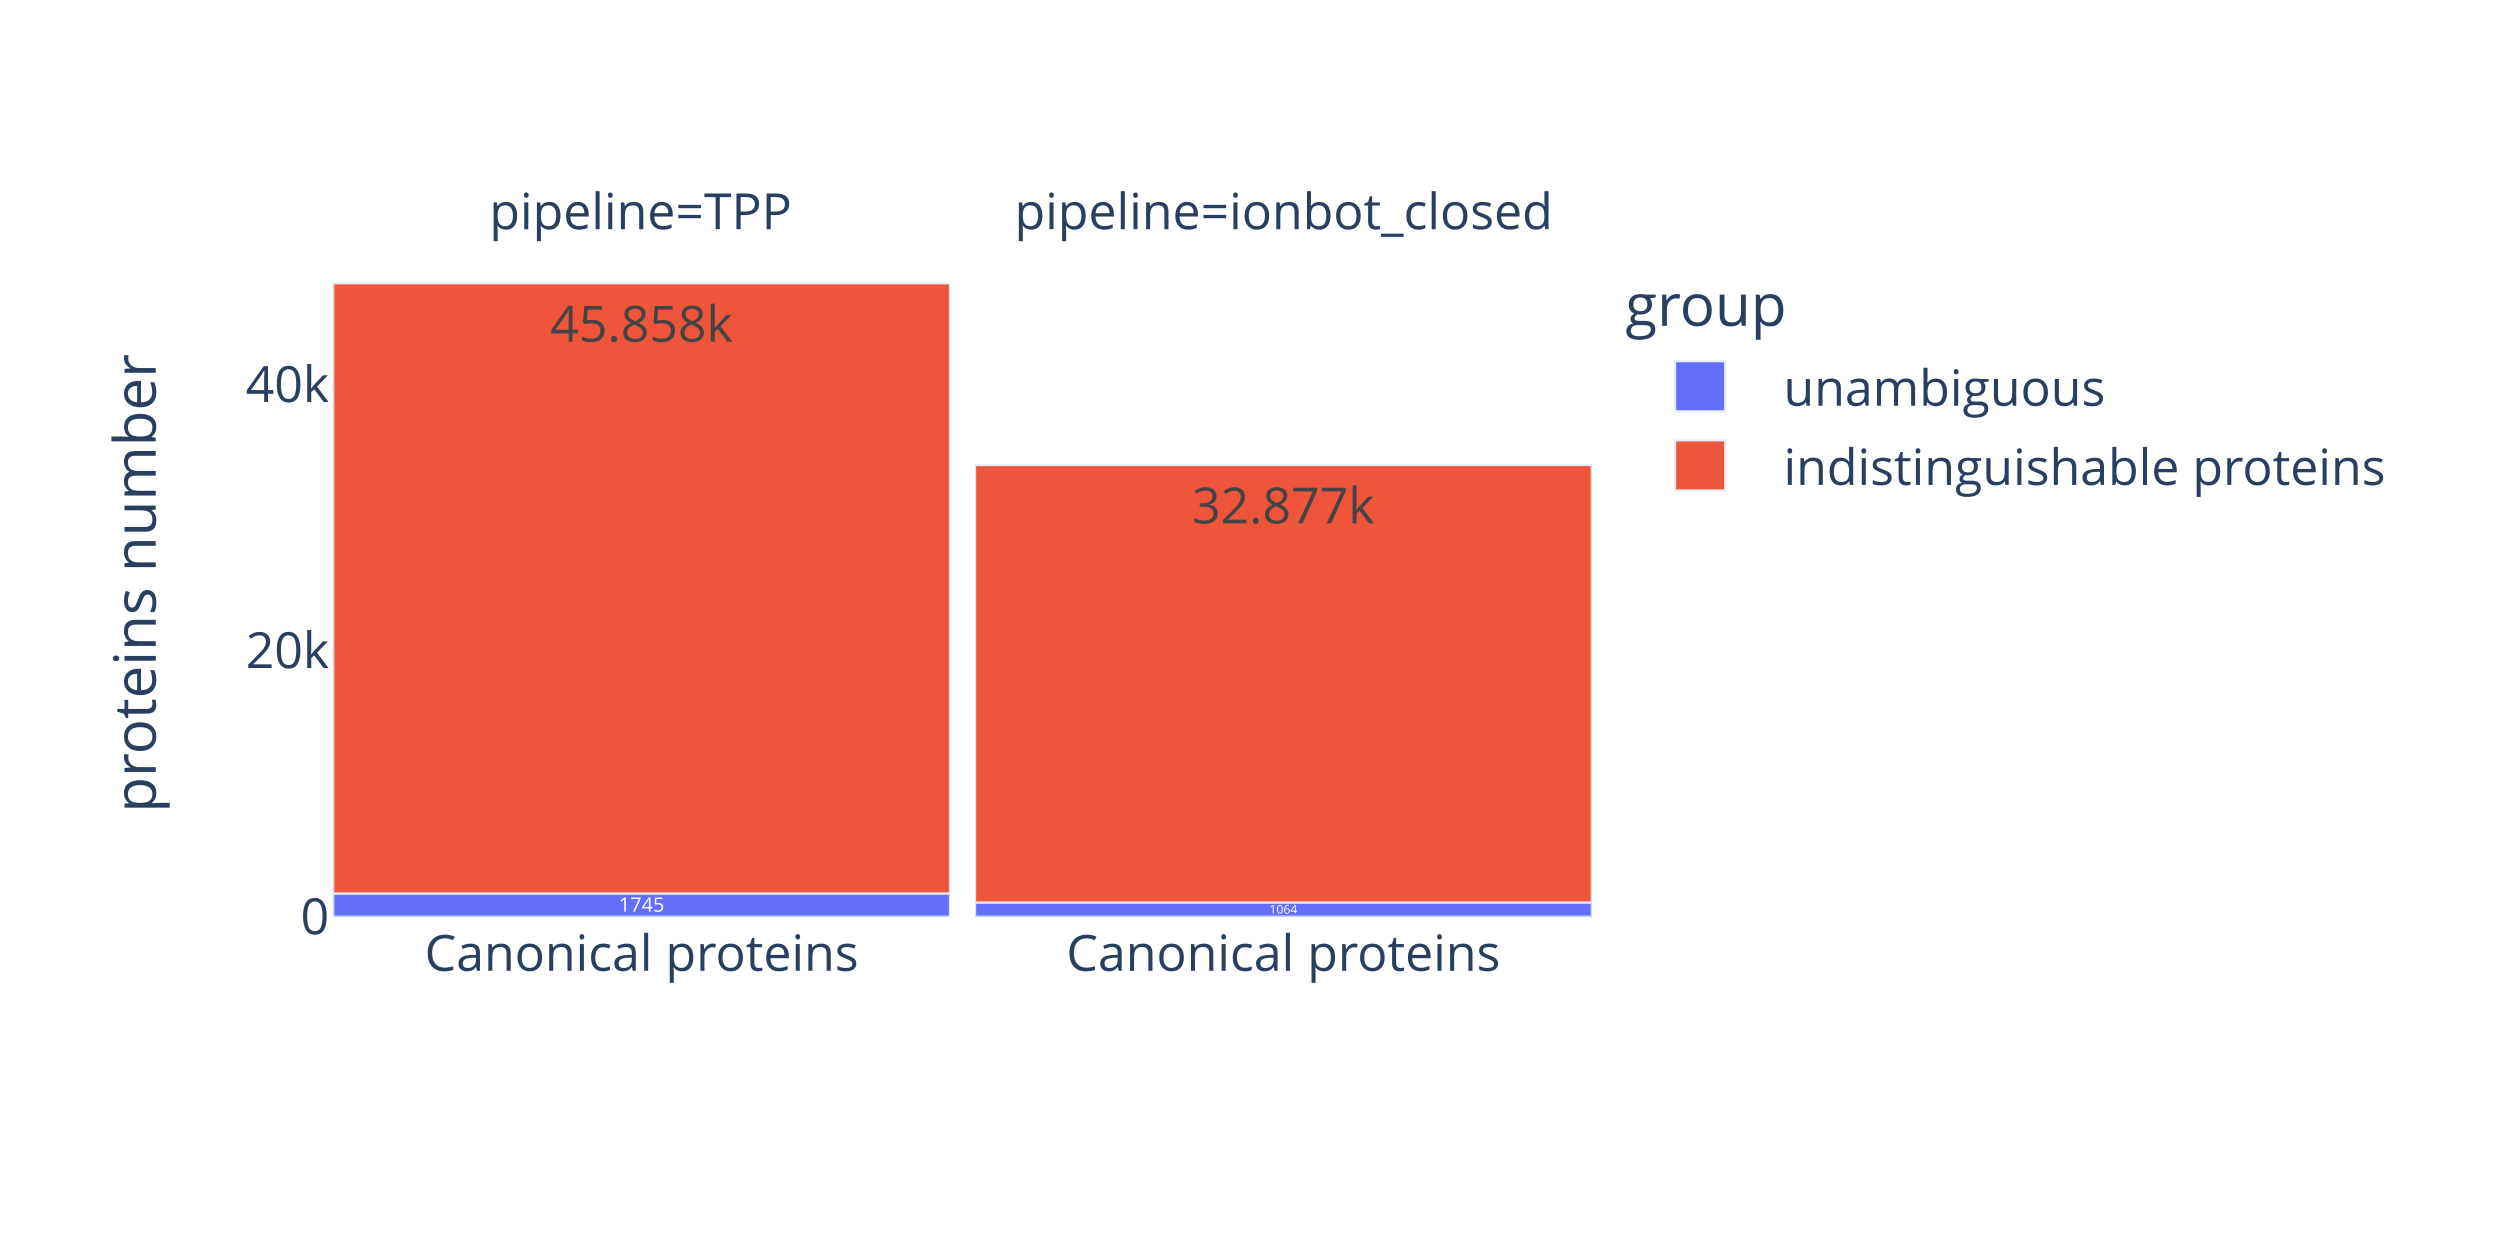
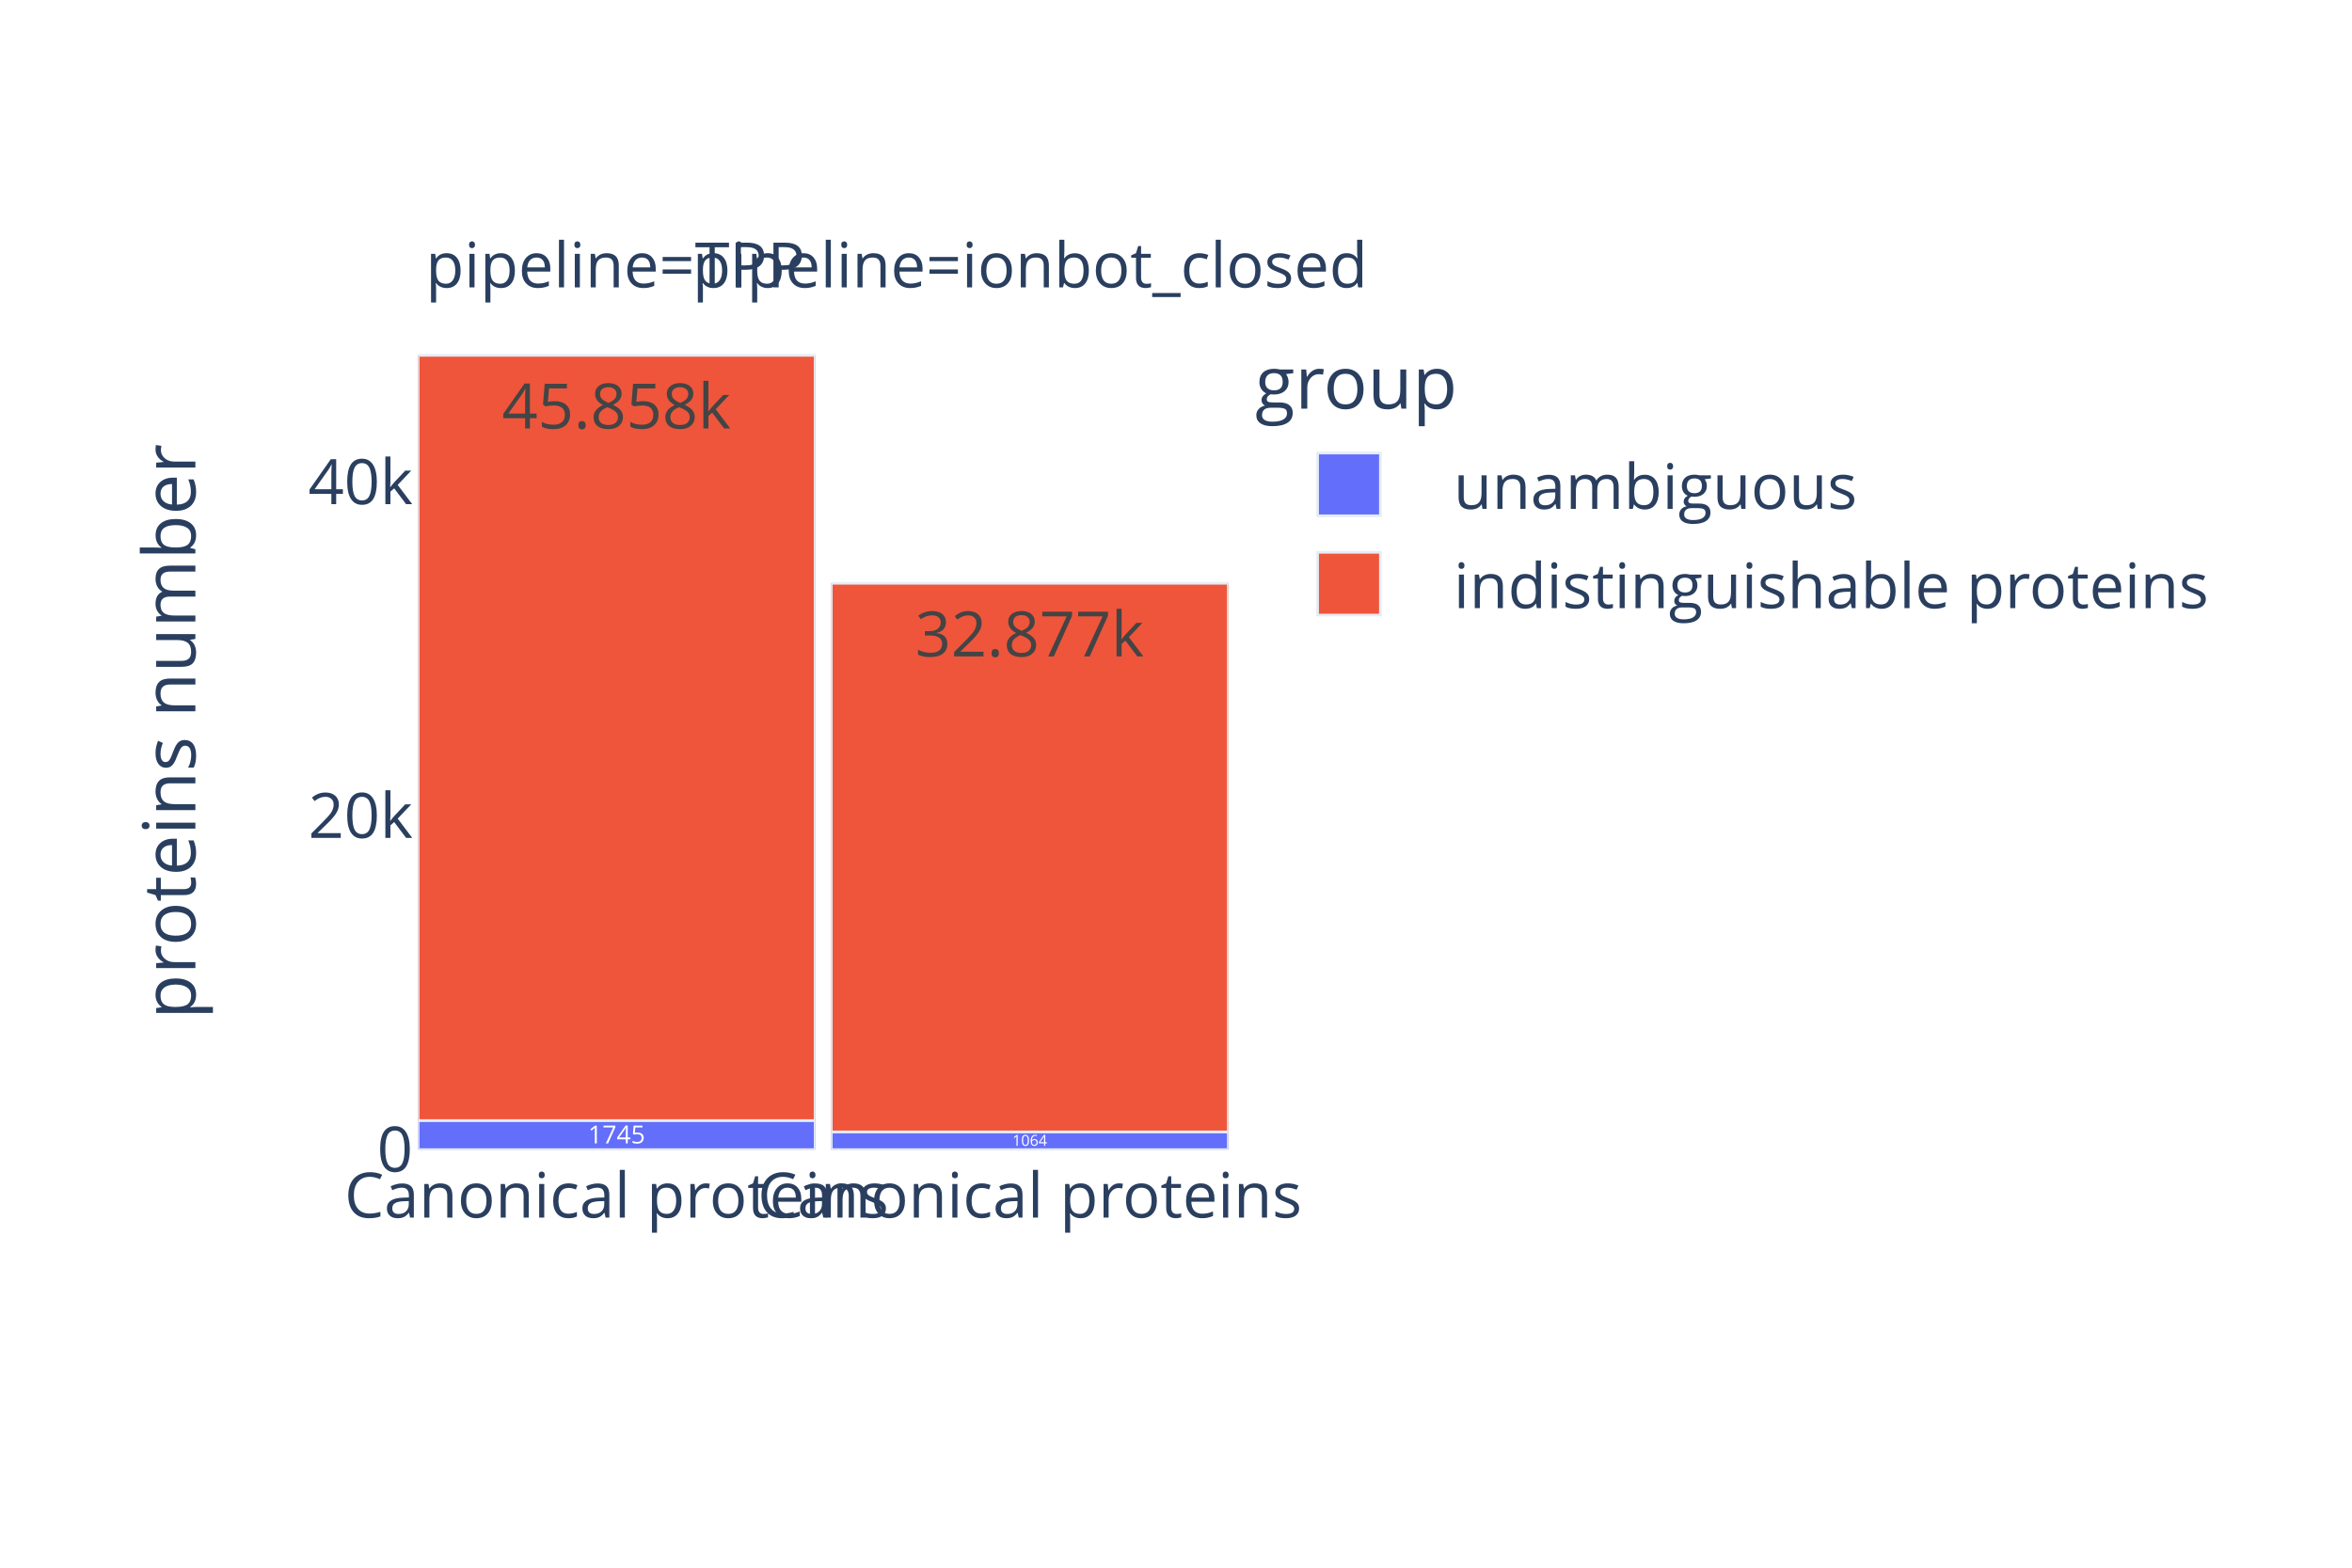
- <svg xmlns="http://www.w3.org/2000/svg" class="main-svg" width="600" height="300" style="" viewBox="0 0 600 300">
-   <rect x="0" y="0" width="600" height="300" style="fill: rgb(255, 255, 255); fill-opacity: 1;" />
-   <defs id="defs-617f9c">
+ <svg xmlns="http://www.w3.org/2000/svg" class="main-svg" width="450" height="300" style="" viewBox="0 0 450 300">
+   <rect x="0" y="0" width="450" height="300" style="fill: rgb(255, 255, 255); fill-opacity: 1;" />
+   <defs id="defs-dad9ab">
    <g class="clips">
-       <clipPath id="clip617f9cxyplot" class="plotclip">
-         <rect width="147.98" height="160" />
-       </clipPath>
-       <clipPath id="clip617f9cx2y2plot" class="plotclip">
-         <rect width="147.98" height="160" />
-       </clipPath>
-       <clipPath class="axesclip" id="clip617f9cx">
-         <rect x="80" y="0" width="147.98" height="300" />
-       </clipPath>
-       <clipPath class="axesclip" id="clip617f9cy">
-         <rect x="0" y="60" width="600" height="160" />
-       </clipPath>
-       <clipPath class="axesclip" id="clip617f9cxy">
-         <rect x="80" y="60" width="147.98" height="160" />
-       </clipPath>
-       <clipPath class="axesclip" id="clip617f9cy2">
-         <rect x="0" y="60" width="600" height="160" />
-       </clipPath>
-       <clipPath class="axesclip" id="clip617f9cxy2">
-         <rect x="80" y="60" width="147.98" height="160" />
-       </clipPath>
-       <clipPath class="axesclip" id="clip617f9cx2">
-         <rect x="234.02" y="0" width="147.98" height="300" />
-       </clipPath>
-       <clipPath class="axesclip" id="clip617f9cx2y">
-         <rect x="234.02" y="60" width="147.98" height="160" />
-       </clipPath>
-       <clipPath class="axesclip" id="clip617f9cx2y2">
-         <rect x="234.02" y="60" width="147.98" height="160" />
+       <clipPath id="clipdad9abxyplot" class="plotclip">
+         <rect width="75.95" height="160" />
+       </clipPath>
+       <clipPath id="clipdad9abx2y2plot" class="plotclip">
+         <rect width="75.95" height="160" />
+       </clipPath>
+       <clipPath class="axesclip" id="clipdad9abx">
+         <rect x="80" y="0" width="75.95" height="300" />
+       </clipPath>
+       <clipPath class="axesclip" id="clipdad9aby">
+         <rect x="0" y="60" width="450" height="160" />
+       </clipPath>
+       <clipPath class="axesclip" id="clipdad9abxy">
+         <rect x="80" y="60" width="75.95" height="160" />
+       </clipPath>
+       <clipPath class="axesclip" id="clipdad9aby2">
+         <rect x="0" y="60" width="450" height="160" />
+       </clipPath>
+       <clipPath class="axesclip" id="clipdad9abxy2">
+         <rect x="80" y="60" width="75.95" height="160" />
+       </clipPath>
+       <clipPath class="axesclip" id="clipdad9abx2">
+         <rect x="159.05" y="0" width="75.95" height="300" />
+       </clipPath>
+       <clipPath class="axesclip" id="clipdad9abx2y">
+         <rect x="159.05" y="60" width="75.95" height="160" />
+       </clipPath>
+       <clipPath class="axesclip" id="clipdad9abx2y2">
+         <rect x="159.05" y="60" width="75.95" height="160" />
      </clipPath>
    </g>
    <g class="gradients" />
    <g class="patterns" />
  </defs>
  <g class="bglayer" />
  <g class="layer-below">
    <g class="imagelayer" />
    <g class="shapelayer" />
  </g>
  <g class="cartesianlayer">
    <g class="subplot xy">
      <g class="layer-subplot">
        <g class="shapelayer" />
        <g class="imagelayer" />
      </g>
      <g class="minor-gridlayer">
        <g class="x" />
        <g class="y" />
      </g>
      <g class="gridlayer">
        <g class="x" />
        <g class="y">
-           <path class="ygrid crisp" transform="translate(0,156.14)" d="M80,0h147.98" style="stroke: rgb(255, 255, 255); stroke-opacity: 1; stroke-width: 1px;" />
-           <path class="ygrid crisp" transform="translate(0,92.28)" d="M80,0h147.98" style="stroke: rgb(255, 255, 255); stroke-opacity: 1; stroke-width: 1px;" />
+           <path class="ygrid crisp" transform="translate(0,156.14)" d="M80,0h75.95" style="stroke: rgb(255, 255, 255); stroke-opacity: 1; stroke-width: 1px;" />
+           <path class="ygrid crisp" transform="translate(0,92.28)" d="M80,0h75.95" style="stroke: rgb(255, 255, 255); stroke-opacity: 1; stroke-width: 1px;" />
        </g>
      </g>
      <g class="zerolinelayer">
-         <path class="yzl zl crisp" transform="translate(0,220)" d="M80,0h147.98" style="stroke: rgb(255, 255, 255); stroke-opacity: 1; stroke-width: 2px;" />
+         <path class="yzl zl crisp" transform="translate(0,220)" d="M80,0h75.95" style="stroke: rgb(255, 255, 255); stroke-opacity: 1; stroke-width: 2px;" />
      </g>
      <g class="layer-between">
        <g class="shapelayer" />
        <g class="imagelayer" />
      </g>
      <path class="xlines-below" />
      <path class="ylines-below" />
      <g class="overlines-below" />
      <g class="xaxislayer-below" />
      <g class="yaxislayer-below" />
      <g class="overaxes-below" />
      <g class="overplot">
-         <g class="xy" transform="translate(80,60)" clip-path="url(#clip617f9cxyplot)">
+         <g class="xy" transform="translate(80,60)" clip-path="url(#clipdad9abxyplot)">
          <g class="barlayer mlayer">
            <g class="trace bars" style="opacity: 1;">
              <g class="points">
                <g class="point">
-                   <path d="M0,160V154.43H147.98V160Z" style="vector-effect: none; opacity: 1; stroke-width: 0.5px; fill: rgb(99, 110, 250); fill-opacity: 1; stroke: rgb(229, 236, 246); stroke-opacity: 1;" />
-                   <text class="bartext bartext-inside" text-anchor="middle" data-notex="1" x="0" y="0" style="font-family: 'Open Sans', verdana, arial, sans-serif; font-size: 12px; fill: rgb(255, 255, 255); fill-opacity: 1; white-space: pre;" transform="translate(73.99,158.8064)scale(0.3978571)">1745</text>
-                 </g>
-               </g>
-             </g>
-             <g class="trace bars" style="opacity: 1;">
-               <g class="points">
-                 <g class="point">
-                   <path d="M0,154.43V8H147.98V154.43Z" style="vector-effect: none; opacity: 1; stroke-width: 0.5px; fill: rgb(239, 85, 59); fill-opacity: 1; stroke: rgb(229, 236, 246); stroke-opacity: 1;" />
-                   <text class="bartext bartext-inside" text-anchor="middle" data-notex="1" x="0" y="0" style="font-family: 'Open Sans', verdana, arial, sans-serif; font-size: 12px; fill: rgb(68, 68, 68); fill-opacity: 1; white-space: pre;" transform="translate(73.95875,22)">45.858k</text>
+                   <path d="M0,160V154.43H75.95V160Z" style="vector-effect: none; opacity: 1; stroke-width: 0.5px; fill: rgb(99, 110, 250); fill-opacity: 1; stroke: rgb(229, 236, 246); stroke-opacity: 1;" />
+                   <text class="bartext bartext-inside" text-anchor="middle" data-notex="1" x="0" y="0" style="font-family: 'Open Sans', verdana, arial, sans-serif; font-size: 12px; fill: rgb(255, 255, 255); fill-opacity: 1; white-space: pre;" transform="translate(37.975,158.8064)scale(0.3978571)">1745</text>
+                 </g>
+               </g>
+             </g>
+             <g class="trace bars" style="opacity: 1;">
+               <g class="points">
+                 <g class="point">
+                   <path d="M0,154.43V8H75.95V154.43Z" style="vector-effect: none; opacity: 1; stroke-width: 0.5px; fill: rgb(239, 85, 59); fill-opacity: 1; stroke: rgb(229, 236, 246); stroke-opacity: 1;" />
+                   <text class="bartext bartext-inside" text-anchor="middle" data-notex="1" x="0" y="0" style="font-family: 'Open Sans', verdana, arial, sans-serif; font-size: 12px; fill: rgb(68, 68, 68); fill-opacity: 1; white-space: pre;" transform="translate(37.94375,22)">45.858k</text>
                </g>
              </g>
            </g>
          </g>
        </g>
      </g>
      <path class="xlines-above crisp" d="M0,0" style="fill: none;" />
      <path class="ylines-above crisp" d="M0,0" style="fill: none;" />
      <g class="overlines-above" />
      <g class="xaxislayer-above">
        <g class="xtick">
-           <text text-anchor="middle" x="0" y="233" transform="translate(153.99,0)" style="font-family: 'Open Sans', verdana, arial, sans-serif; font-size: 12px; fill: rgb(42, 63, 95); fill-opacity: 1; white-space: pre; opacity: 1;">Canonical proteins</text>
+           <text text-anchor="middle" x="0" y="233" transform="translate(117.98,0)" style="font-family: 'Open Sans', verdana, arial, sans-serif; font-size: 12px; fill: rgb(42, 63, 95); fill-opacity: 1; white-space: pre; opacity: 1;">Canonical proteins</text>
        </g>
      </g>
      <g class="yaxislayer-above">
        <g class="ytick">
          <text text-anchor="end" x="79" y="4.2" transform="translate(0,220)" style="font-family: 'Open Sans', verdana, arial, sans-serif; font-size: 12px; fill: rgb(42, 63, 95); fill-opacity: 1; white-space: pre; opacity: 1;">0</text>
        </g>
        <g class="ytick">
          <text text-anchor="end" x="79" y="4.2" style="font-family: 'Open Sans', verdana, arial, sans-serif; font-size: 12px; fill: rgb(42, 63, 95); fill-opacity: 1; white-space: pre; opacity: 1;" transform="translate(0,156.14)">20k</text>
        </g>
        <g class="ytick">
          <text text-anchor="end" x="79" y="4.2" style="font-family: 'Open Sans', verdana, arial, sans-serif; font-size: 12px; fill: rgb(42, 63, 95); fill-opacity: 1; white-space: pre; opacity: 1;" transform="translate(0,92.28)">40k</text>
        </g>
      </g>
      <g class="overaxes-above" />
    </g>
    <g class="subplot x2y2">
      <g class="layer-subplot">
        <g class="shapelayer" />
        <g class="imagelayer" />
      </g>
      <g class="minor-gridlayer">
        <g class="x2" />
        <g class="y2" />
      </g>
      <g class="gridlayer">
        <g class="x2" />
        <g class="y2">
-           <path class="y2grid crisp" transform="translate(0,156.14)" d="M234.02,0h147.98" style="stroke: rgb(255, 255, 255); stroke-opacity: 1; stroke-width: 1px;" />
-           <path class="y2grid crisp" transform="translate(0,92.28)" d="M234.02,0h147.98" style="stroke: rgb(255, 255, 255); stroke-opacity: 1; stroke-width: 1px;" />
+           <path class="y2grid crisp" transform="translate(0,156.14)" d="M159.05,0h75.95" style="stroke: rgb(255, 255, 255); stroke-opacity: 1; stroke-width: 1px;" />
+           <path class="y2grid crisp" transform="translate(0,92.28)" d="M159.05,0h75.95" style="stroke: rgb(255, 255, 255); stroke-opacity: 1; stroke-width: 1px;" />
        </g>
      </g>
      <g class="zerolinelayer">
-         <path class="y2zl zl crisp" transform="translate(0,220)" d="M234.02,0h147.98" style="stroke: rgb(255, 255, 255); stroke-opacity: 1; stroke-width: 2px;" />
+         <path class="y2zl zl crisp" transform="translate(0,220)" d="M159.05,0h75.95" style="stroke: rgb(255, 255, 255); stroke-opacity: 1; stroke-width: 2px;" />
      </g>
      <g class="layer-between">
        <g class="shapelayer" />
        <g class="imagelayer" />
      </g>
      <path class="xlines-below" />
      <path class="ylines-below" />
      <g class="overlines-below" />
      <g class="xaxislayer-below" />
      <g class="yaxislayer-below" />
      <g class="overaxes-below" />
      <g class="overplot">
-         <g class="x2y2" transform="translate(234.02,60)" clip-path="url(#clip617f9cx2y2plot)">
+         <g class="x2y2" transform="translate(159.05,60)" clip-path="url(#clipdad9abx2y2plot)">
          <g class="barlayer mlayer">
            <g class="trace bars" style="opacity: 1;">
              <g class="points">
                <g class="point">
-                   <path d="M0,160V156.6H147.98V160Z" style="vector-effect: none; opacity: 1; stroke-width: 0.5px; fill: rgb(99, 110, 250); fill-opacity: 1; stroke: rgb(229, 236, 246); stroke-opacity: 1;" />
-                   <text class="bartext bartext-inside" text-anchor="middle" data-notex="1" x="0" y="0" style="font-family: 'Open Sans', verdana, arial, sans-serif; font-size: 12px; fill: rgb(255, 255, 255); fill-opacity: 1; white-space: pre;" transform="translate(73.99,159.2714)scale(0.2428571)">1064</text>
-                 </g>
-               </g>
-             </g>
-             <g class="trace bars" style="opacity: 1;">
-               <g class="points">
-                 <g class="point">
-                   <path d="M0,156.6V51.62H147.98V156.6Z" style="vector-effect: none; opacity: 1; stroke-width: 0.5px; fill: rgb(239, 85, 59); fill-opacity: 1; stroke: rgb(229, 236, 246); stroke-opacity: 1;" />
-                   <text class="bartext bartext-inside" text-anchor="middle" data-notex="1" x="0" y="0" style="font-family: 'Open Sans', verdana, arial, sans-serif; font-size: 12px; fill: rgb(68, 68, 68); fill-opacity: 1; white-space: pre;" transform="translate(73.95875,65.62)">32.877k</text>
+                   <path d="M0,160V156.6H75.95V160Z" style="vector-effect: none; opacity: 1; stroke-width: 0.5px; fill: rgb(99, 110, 250); fill-opacity: 1; stroke: rgb(229, 236, 246); stroke-opacity: 1;" />
+                   <text class="bartext bartext-inside" text-anchor="middle" data-notex="1" x="0" y="0" style="font-family: 'Open Sans', verdana, arial, sans-serif; font-size: 12px; fill: rgb(255, 255, 255); fill-opacity: 1; white-space: pre;" transform="translate(37.975,159.2714)scale(0.2428571)">1064</text>
+                 </g>
+               </g>
+             </g>
+             <g class="trace bars" style="opacity: 1;">
+               <g class="points">
+                 <g class="point">
+                   <path d="M0,156.6V51.62H75.95V156.6Z" style="vector-effect: none; opacity: 1; stroke-width: 0.5px; fill: rgb(239, 85, 59); fill-opacity: 1; stroke: rgb(229, 236, 246); stroke-opacity: 1;" />
+                   <text class="bartext bartext-inside" text-anchor="middle" data-notex="1" x="0" y="0" style="font-family: 'Open Sans', verdana, arial, sans-serif; font-size: 12px; fill: rgb(68, 68, 68); fill-opacity: 1; white-space: pre;" transform="translate(37.94375,65.62)">32.877k</text>
                </g>
              </g>
            </g>
          </g>
        </g>
      </g>
      <path class="xlines-above crisp" d="M0,0" style="fill: none;" />
      <path class="ylines-above crisp" d="M0,0" style="fill: none;" />
      <g class="overlines-above" />
      <g class="xaxislayer-above">
        <g class="x2tick">
-           <text text-anchor="middle" x="0" y="233" transform="translate(308.01,0)" style="font-family: 'Open Sans', verdana, arial, sans-serif; font-size: 12px; fill: rgb(42, 63, 95); fill-opacity: 1; white-space: pre; opacity: 1;">Canonical proteins</text>
+           <text text-anchor="middle" x="0" y="233" transform="translate(197.03,0)" style="font-family: 'Open Sans', verdana, arial, sans-serif; font-size: 12px; fill: rgb(42, 63, 95); fill-opacity: 1; white-space: pre; opacity: 1;">Canonical proteins</text>
        </g>
      </g>
      <g class="yaxislayer-above" />
      <g class="overaxes-above" />
    </g>
  </g>
  <g class="polarlayer" />
  <g class="smithlayer" />
  <g class="ternarylayer" />
  <g class="geolayer" />
  <g class="funnelarealayer" />
  <g class="pielayer" />
  <g class="iciclelayer" />
  <g class="treemaplayer" />
  <g class="sunburstlayer" />
  <g class="glimages" />
-   <defs id="topdefs-617f9c">
+   <defs id="topdefs-dad9ab">
    <g class="clips" />
-     <clipPath id="legend617f9c">
+     <clipPath id="legenddad9ab">
      <rect width="200" height="67" x="0" y="0" />
    </clipPath>
  </defs>
  <g class="layer-above">
    <g class="imagelayer" />
    <g class="shapelayer" />
  </g>
  <g class="infolayer">
-     <g class="legend" pointer-events="all" transform="translate(388.04,60)">
+     <g class="legend" pointer-events="all" transform="translate(238.1,60)">
      <rect class="bg" shape-rendering="crispEdges" width="200" height="67" x="0" y="0" style="stroke: rgb(68, 68, 68); stroke-opacity: 1; fill: rgb(255, 255, 255); fill-opacity: 1; stroke-width: 0px;" />
-       <g class="scrollbox" transform="" clip-path="url(#legend617f9c)">
+       <g class="scrollbox" transform="" clip-path="url(#legenddad9ab)">
        <text class="legendtitletext" text-anchor="start" x="2" y="18.2" style="font-family: 'Open Sans', verdana, arial, sans-serif; font-size: 14px; fill: rgb(42, 63, 95); fill-opacity: 1; white-space: pre;">group</text>
        <g class="groups" transform="">
          <g class="traces" transform="translate(0,32.7)" style="opacity: 1;">
            <text class="legendtext" text-anchor="start" x="40" y="4.68" style="font-family: 'Open Sans', verdana, arial, sans-serif; font-size: 12px; fill: rgb(42, 63, 95); fill-opacity: 1; white-space: pre;">unambiguous</text>
            <g class="layers" style="opacity: 1;">
              <g class="legendfill" />
              <g class="legendlines" />
              <g class="legendsymbols">
                <g class="legendpoints">
                  <path class="legendundefined" d="M6,6H-6V-6H6Z" transform="translate(20,0)" style="stroke-width: 0.5px; fill: rgb(99, 110, 250); fill-opacity: 1; stroke: rgb(229, 236, 246); stroke-opacity: 1;" />
                </g>
              </g>
            </g>
            <rect class="legendtoggle" x="0" y="-9.5" width="194.625" height="19" style="fill: rgb(0, 0, 0); fill-opacity: 0;" />
          </g>
        </g>
        <g class="groups" transform="">
          <g class="traces" transform="translate(0,51.7)" style="opacity: 1;">
            <text class="legendtext" text-anchor="start" x="40" y="4.68" style="font-family: 'Open Sans', verdana, arial, sans-serif; font-size: 12px; fill: rgb(42, 63, 95); fill-opacity: 1; white-space: pre;">indistinguishable proteins</text>
            <g class="layers" style="opacity: 1;">
              <g class="legendfill" />
              <g class="legendlines" />
              <g class="legendsymbols">
                <g class="legendpoints">
                  <path class="legendundefined" d="M6,6H-6V-6H6Z" transform="translate(20,0)" style="stroke-width: 0.5px; fill: rgb(239, 85, 59); fill-opacity: 1; stroke: rgb(229, 236, 246); stroke-opacity: 1;" />
                </g>
              </g>
            </g>
            <rect class="legendtoggle" x="0" y="-9.5" width="194.625" height="19" style="fill: rgb(0, 0, 0); fill-opacity: 0;" />
          </g>
        </g>
      </g>
      <rect class="scrollbar" rx="20" ry="3" width="0" height="0" x="0" y="0" style="fill: rgb(128, 139, 164); fill-opacity: 1;" />
    </g>
    <g class="g-gtitle" />
    <g class="g-xtitle" />
    <g class="g-x2title" />
    <g class="g-ytitle">
      <text class="ytitle" transform="rotate(-90,37.38125,140)" x="37.381" y="140" text-anchor="middle" style="opacity: 1; font-family: 'Open Sans', verdana, arial, sans-serif; font-size: 14px; fill: rgb(42, 63, 95); fill-opacity: 1; white-space: pre;">proteins number</text>
    </g>
    <g class="g-y2title" />
    <g class="annotation" data-index="0" style="opacity: 1;">
-       <g class="annotation-text-g" transform="rotate(0,153.99,51)">
-         <g class="cursor-pointer" transform="translate(112,42)">
+       <g class="annotation-text-g" transform="rotate(0,117.975,51)">
+         <g class="cursor-pointer" transform="translate(76,42)">
          <rect class="bg" x="0.5" y="0.5" width="82" height="17" style="stroke-width: 1px; stroke: rgb(0, 0, 0); stroke-opacity: 0; fill: rgb(0, 0, 0); fill-opacity: 0;" />
          <text class="annotation-text" text-anchor="middle" x="41.734" y="13" style="font-family: 'Open Sans', verdana, arial, sans-serif; font-size: 12px; fill: rgb(42, 63, 95); fill-opacity: 1; white-space: pre;">pipeline=TPP</text>
        </g>
      </g>
    </g>
    <g class="annotation" data-index="1" style="opacity: 1;">
-       <g class="annotation-text-g" transform="rotate(0,308.01,51)">
-         <g class="cursor-pointer" transform="translate(236,42)">
+       <g class="annotation-text-g" transform="rotate(0,197.025,51)">
+         <g class="cursor-pointer" transform="translate(125,42)">
          <rect class="bg" x="0.5" y="0.5" width="143" height="17" style="stroke-width: 1px; stroke: rgb(0, 0, 0); stroke-opacity: 0; fill: rgb(0, 0, 0); fill-opacity: 0;" />
          <text class="annotation-text" text-anchor="middle" x="72.078" y="13" style="font-family: 'Open Sans', verdana, arial, sans-serif; font-size: 12px; fill: rgb(42, 63, 95); fill-opacity: 1; white-space: pre;">pipeline=ionbot_closed</text>
        </g>
      </g>
    </g>
  </g>
</svg>
